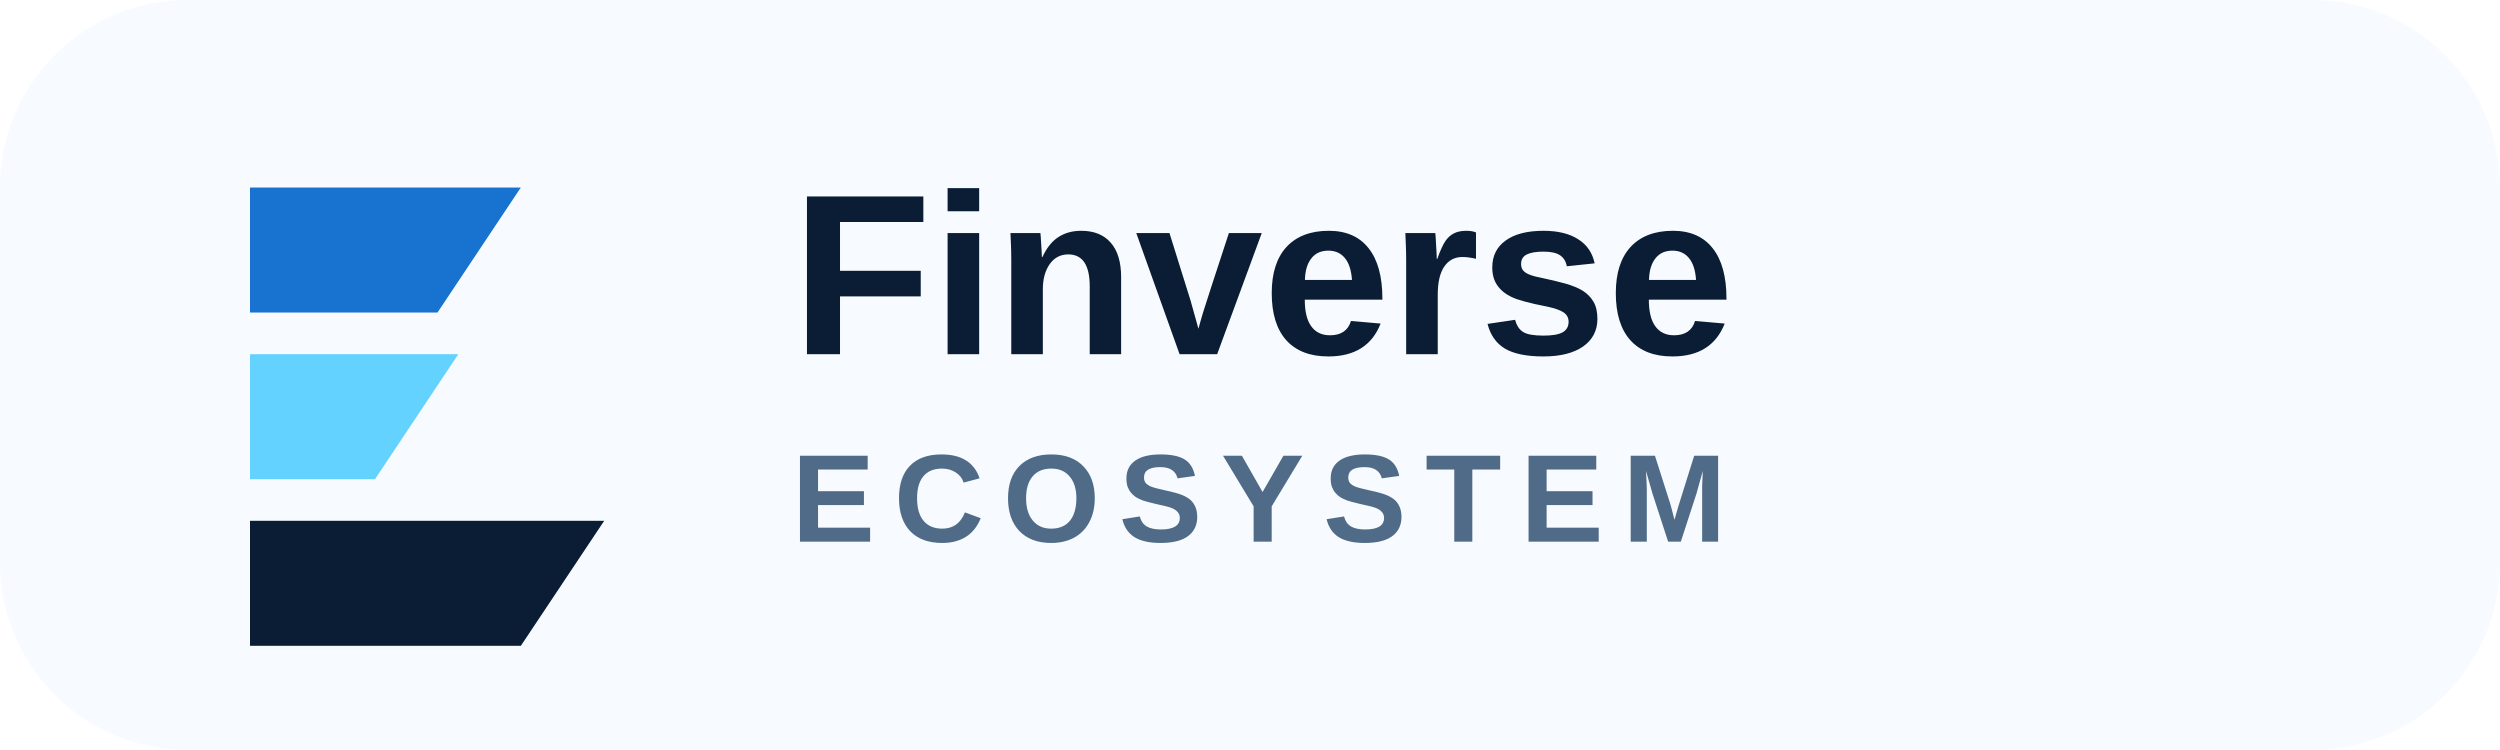
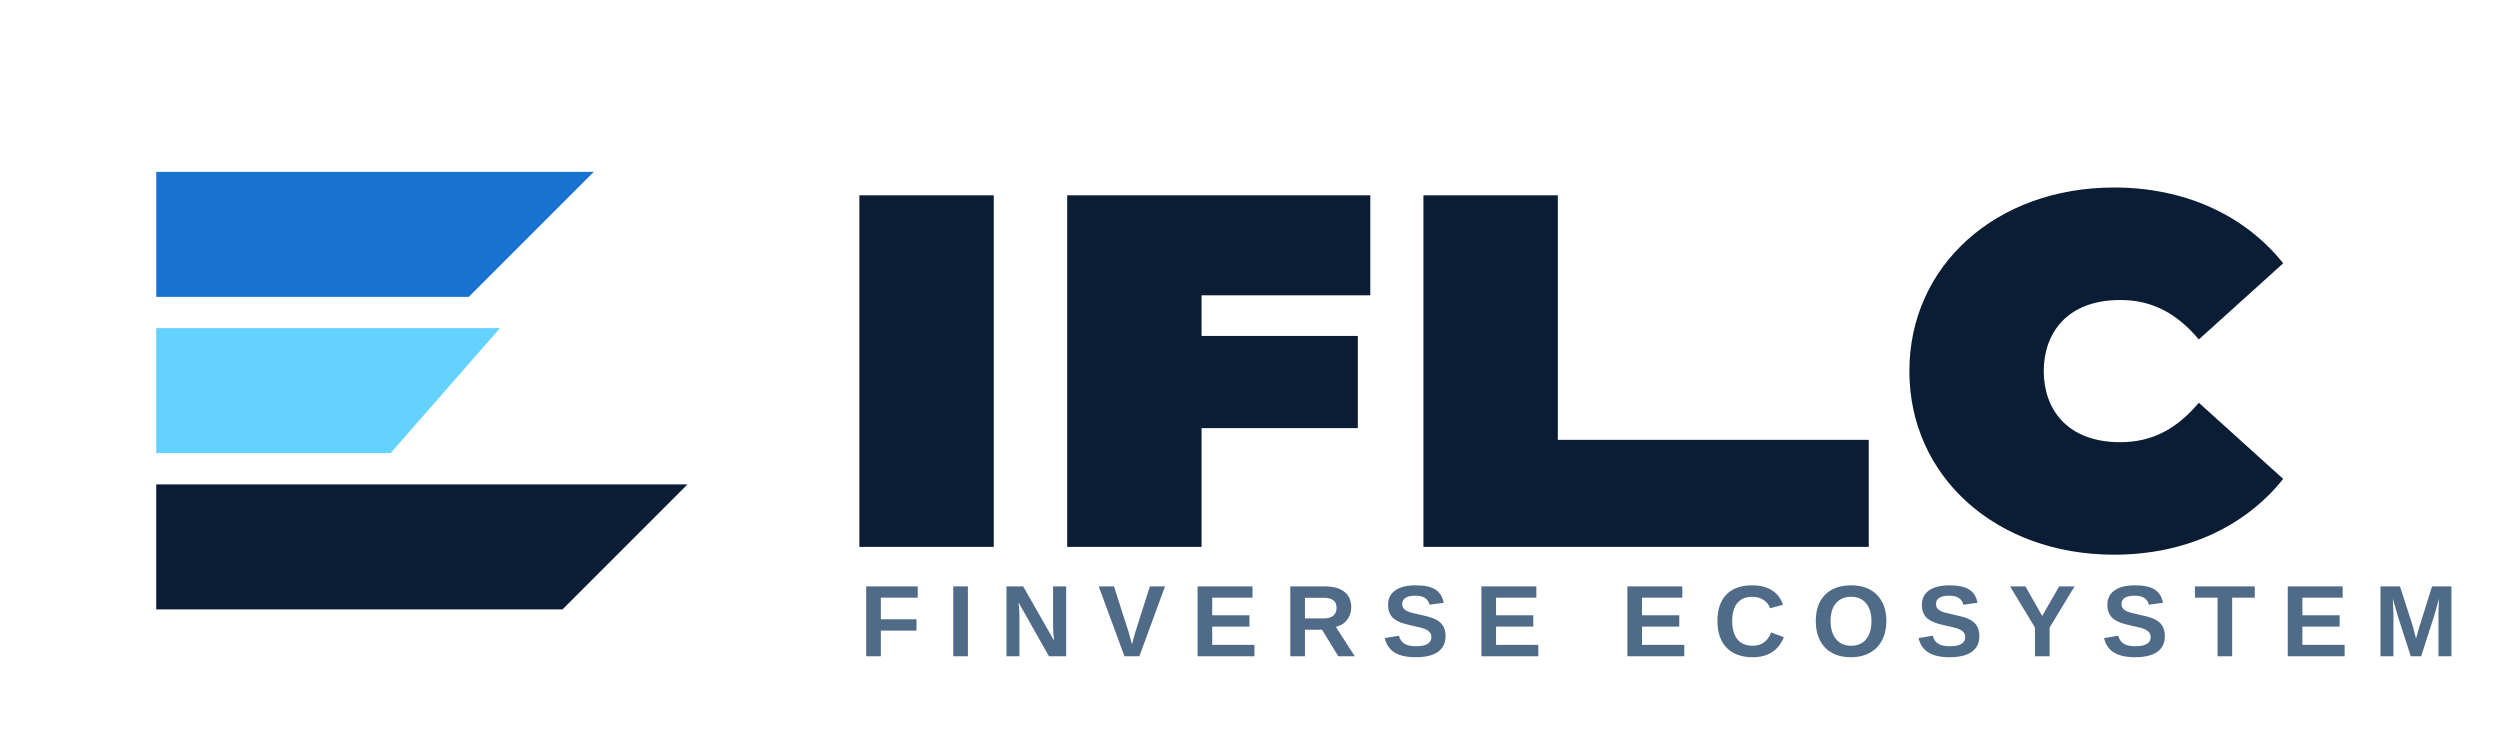
- <svg xmlns="http://www.w3.org/2000/svg" width="240" height="72" viewBox="0 0 240 72" fill="none">
-   <rect width="240" height="72" rx="18" fill="#F7FBFF" />
-   <path d="M24 18H50L42 30H24V18Z" fill="#1772D0" />
-   <path d="M24 34H44L36 46H24V34Z" fill="#63D2FF" />
-   <path d="M24 50H58L50 62H24V50Z" fill="#0A1D34" />
-   <text x="76" y="34" fill="#0A1D34" font-family="Arial, sans-serif" font-size="22" font-weight="700">Finverse</text>
-   <text x="76" y="52" fill="#4F6B88" font-family="Arial, sans-serif" font-size="12" font-weight="600" letter-spacing="1.8">ECOSYSTEM</text>
+ <svg xmlns="http://www.w3.org/2000/svg" width="320" height="96" viewBox="0 0 320 96" fill="none">
+   <path d="M20 22H76L60 38H20V22Z" fill="#1772D0" />
+   <path d="M20 42H64L50 58H20V42Z" fill="#63D2FF" />
+   <path d="M20 62H88L72 78H20V62Z" fill="#0A1D34" />
+   <path d="M110 25H127.2V70H110V25Z" fill="#0A1D34" />
+   <path d="M136.6 25H175.4V37.8H153.8V43H173.8V54.8H153.8V70H136.6V25Z" fill="#0A1D34" />
+   <path d="M182.2 25H199.4V56.3H239.2V70H182.2V25Z" fill="#0A1D34" />
+   <path d="M244.4 47.5C244.4 33.975 255.525 24 270.6 24C279.55 24 287.25 27.45 292.25 33.7L281.45 43.45C278.675 40.15 275.525 38.4 271.4 38.4C264.5 38.4 261.6 42.725 261.6 47.5C261.6 52.275 264.5 56.6 271.4 56.6C275.525 56.6 278.675 54.85 281.45 51.55L292.25 61.3C287.25 67.55 279.55 71 270.6 71C255.525 71 244.4 61.025 244.4 47.5Z" fill="#0A1D34" />
+   <text x="110" y="84" fill="#4F6B88" font-family="'Be Vietnam Pro', Arial, sans-serif" font-size="13" font-weight="700" letter-spacing="3.2">FINVERSE ECOSYSTEM</text>
</svg>
